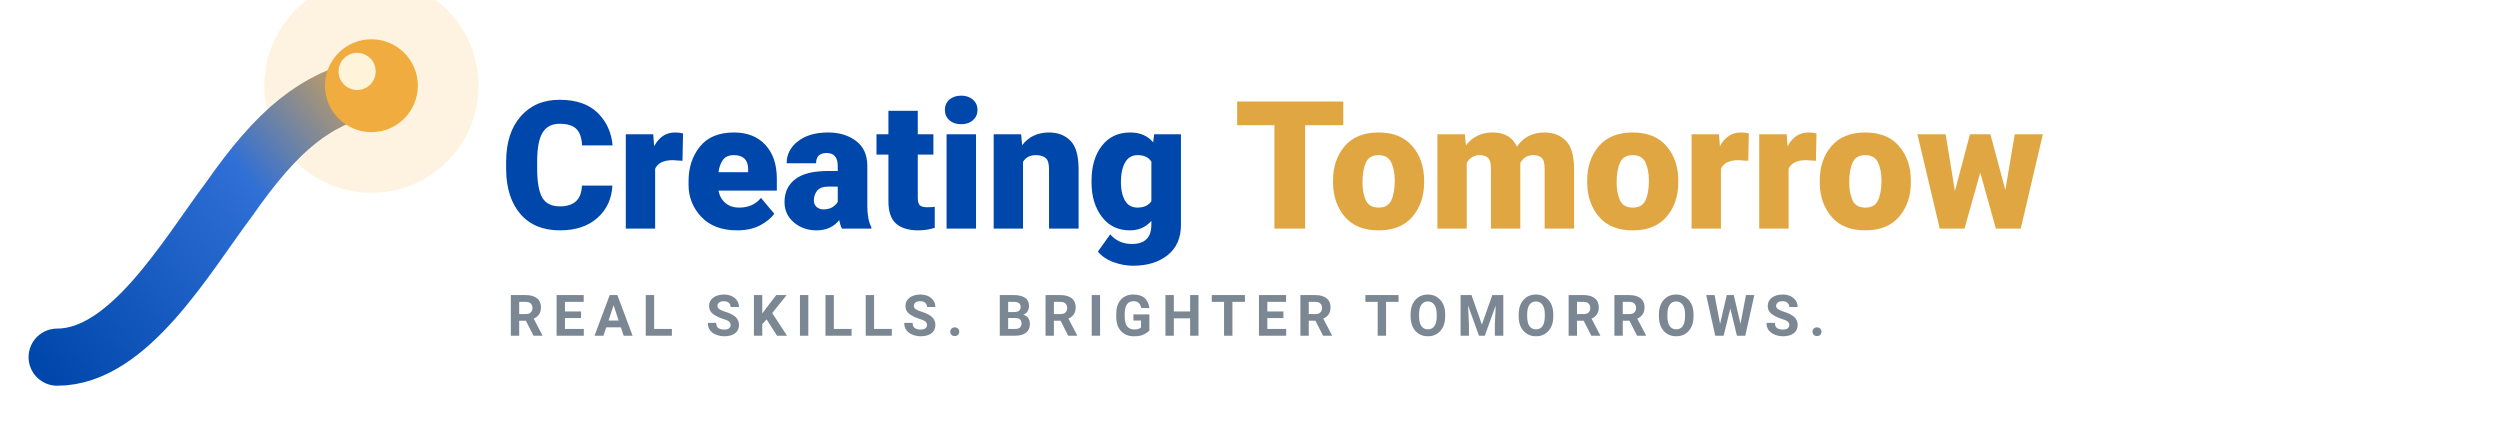
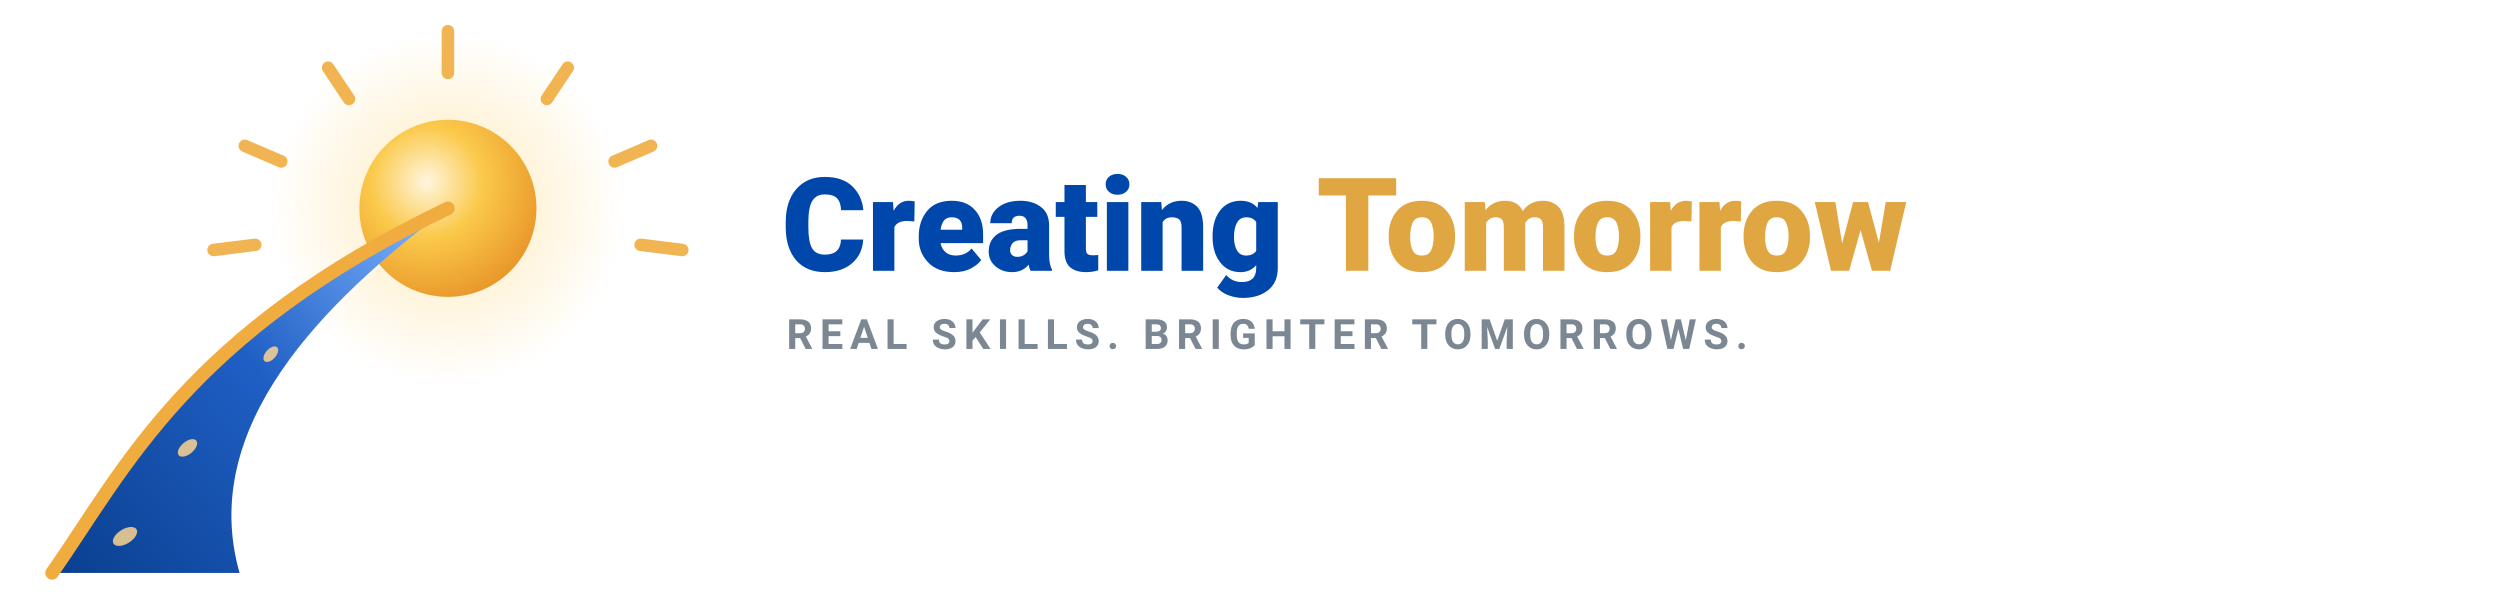
- <svg xmlns="http://www.w3.org/2000/svg" viewBox="0 0 350 62" role="img" aria-labelledby="title desc">
+ <svg xmlns="http://www.w3.org/2000/svg" viewBox="0 -10 480 114" role="img" aria-labelledby="title desc">
  <defs>
-     <linearGradient id="wave" x1="4" y1="52" x2="54" y2="10" gradientUnits="userSpaceOnUse">
-       <stop offset="0" stop-color="#0047ab" />
-       <stop offset="0.6" stop-color="#2f6fd6" />
-       <stop offset="1" stop-color="#f0ac3f" />
+     <linearGradient id="road" x1="10" y1="100" x2="86" y2="34" gradientUnits="userSpaceOnUse">
+       <stop offset="0" stop-color="#0a3f8f" />
+       <stop offset="0.55" stop-color="#1f5fc4" />
+       <stop offset="1" stop-color="#7fb3ff" />
    </linearGradient>
+     <radialGradient id="sun" cx="0.38" cy="0.35" r="0.7">
+       <stop offset="0" stop-color="#fff6de" />
+       <stop offset="0.45" stop-color="#fbc94a" />
+       <stop offset="1" stop-color="#e8962a" />
+     </radialGradient>
+     <radialGradient id="glow" cx="0.5" cy="0.5" r="0.5">
+       <stop offset="0" stop-color="#ffdf94" stop-opacity="0.65" />
+       <stop offset="1" stop-color="#ffdf94" stop-opacity="0" />
+     </radialGradient>
  </defs>
-   <g transform="translate(2,0)">
-     <circle cx="50" cy="12" r="15" fill="#fbd490" opacity="0.28" />
-     <path d="M6,50 C 16,50 24,36 30,28 C 37,18 42,14 50,12" fill="none" stroke="url(#wave)" stroke-width="8" stroke-linecap="round" />
-     <circle cx="50" cy="12" r="6.5" fill="#f0ac3f" />
-     <circle cx="48" cy="10" r="2.6" fill="#fff3da" />
+   <g>
+     <circle cx="86" cy="30" r="34" fill="url(#glow)" />
+     <g stroke="#f0ac3f" stroke-width="2.4" stroke-linecap="round" opacity="0.9">
+       <line x1="86" y1="-4" x2="86" y2="4" />
+       <line x1="63" y1="3" x2="67" y2="9" />
+       <line x1="109" y1="3" x2="105" y2="9" />
+       <line x1="47" y1="18" x2="54" y2="21" />
+       <line x1="125" y1="18" x2="118" y2="21" />
+       <line x1="41" y1="38" x2="49" y2="37" />
+       <line x1="131" y1="38" x2="123" y2="37" />
+     </g>
+     <circle cx="86" cy="30" r="17" fill="url(#sun)" />
+     <path d="M10,100 C 24,80 36,54 86,30 C 62,48 38,72 46,100 Z" fill="url(#road)" />
+     <path d="M10,100 C 24,80 36,54 86,30" fill="none" stroke="#f0ac3f" stroke-width="2.6" stroke-linecap="round" />
+     <g fill="#fbd490" opacity="0.85">
+       <ellipse cx="24" cy="93" rx="2.6" ry="1.4" transform="rotate(-32 24 93)" />
+       <ellipse cx="36" cy="76" rx="2.2" ry="1.2" transform="rotate(-40 36 76)" />
+       <ellipse cx="52" cy="58" rx="1.8" ry="1" transform="rotate(-48 52 58)" />
+     </g>
  </g>
  <g font-family="-apple-system, 'Segoe UI', Roboto, Helvetica, Arial, sans-serif">
-     <text x="70" y="32" font-weight="800" font-size="25" fill="#0047ab">Creating <tspan fill="#e0a641">Tomorrow</tspan>
+     <text x="150" y="42" font-weight="800" font-size="25" fill="#0047ab">Creating <tspan fill="#e0a641">Tomorrow</tspan>
    </text>
-     <text x="71" y="47" font-weight="700" font-size="8" letter-spacing="1.3" fill="#7c8794">REAL SKILLS. BRIGHTER TOMORROWS.</text>
+     <text x="151" y="57" font-weight="700" font-size="8" letter-spacing="1.3" fill="#7c8794">REAL SKILLS. BRIGHTER TOMORROWS.</text>
  </g>
</svg>
